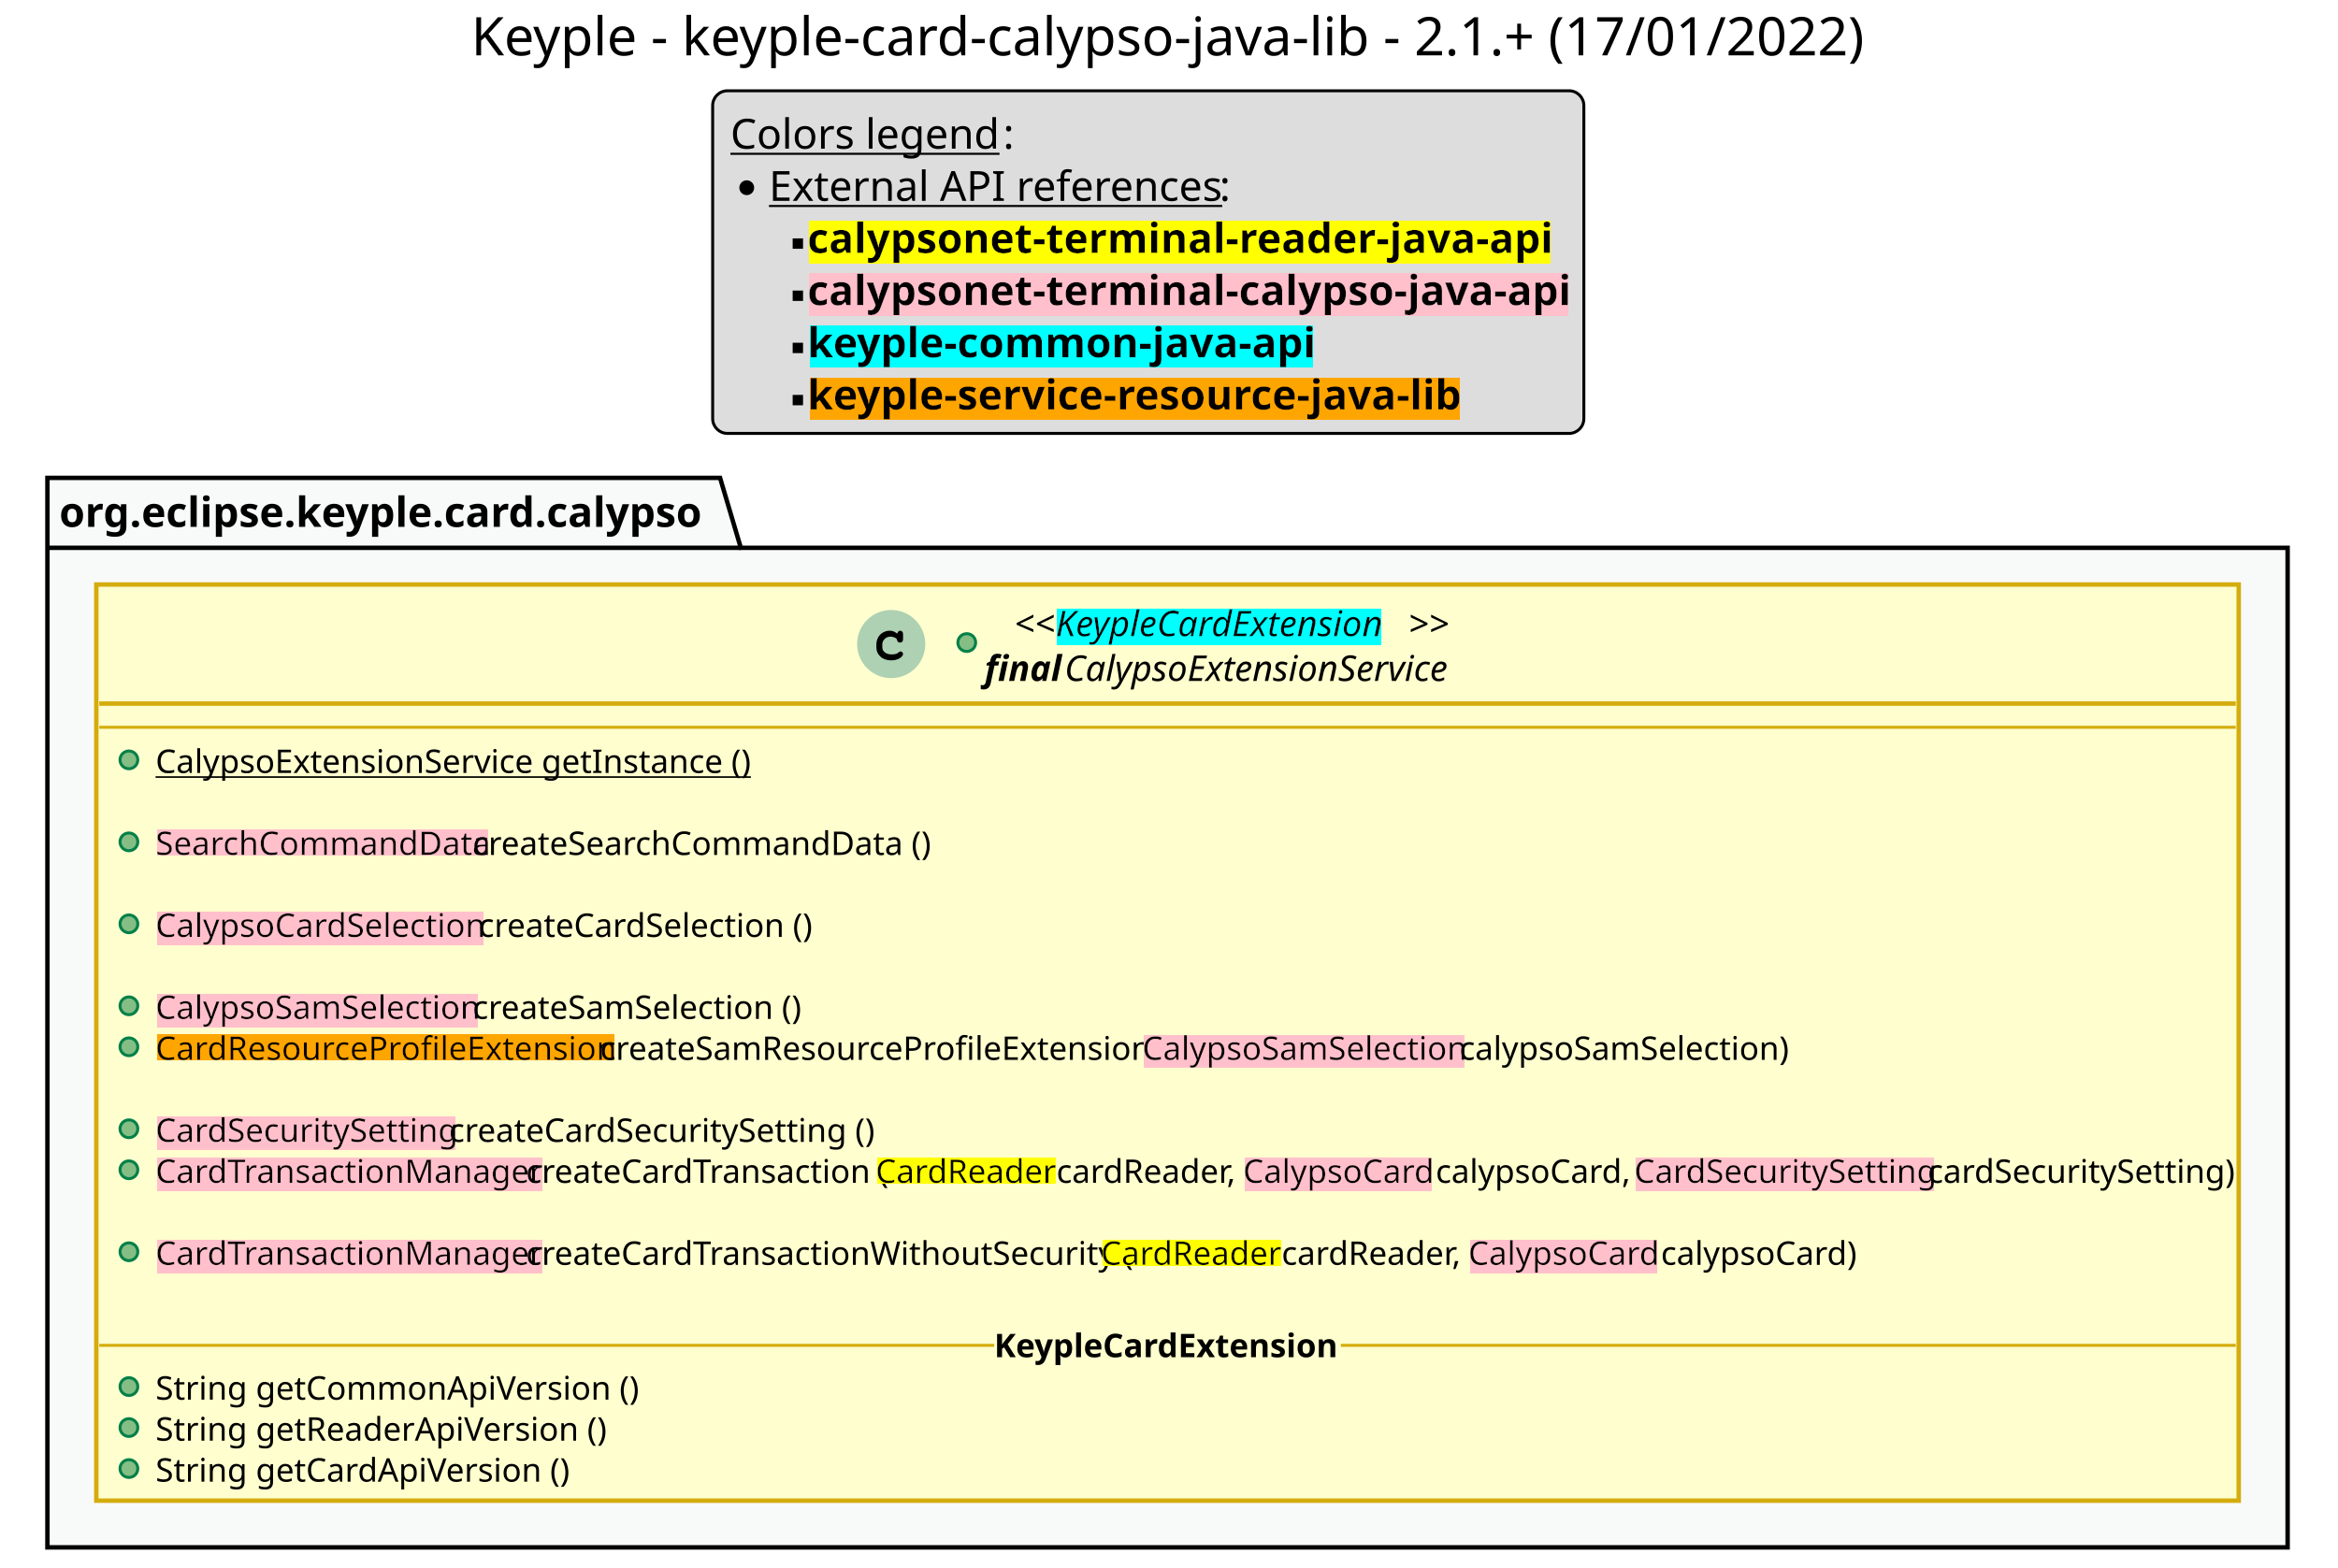
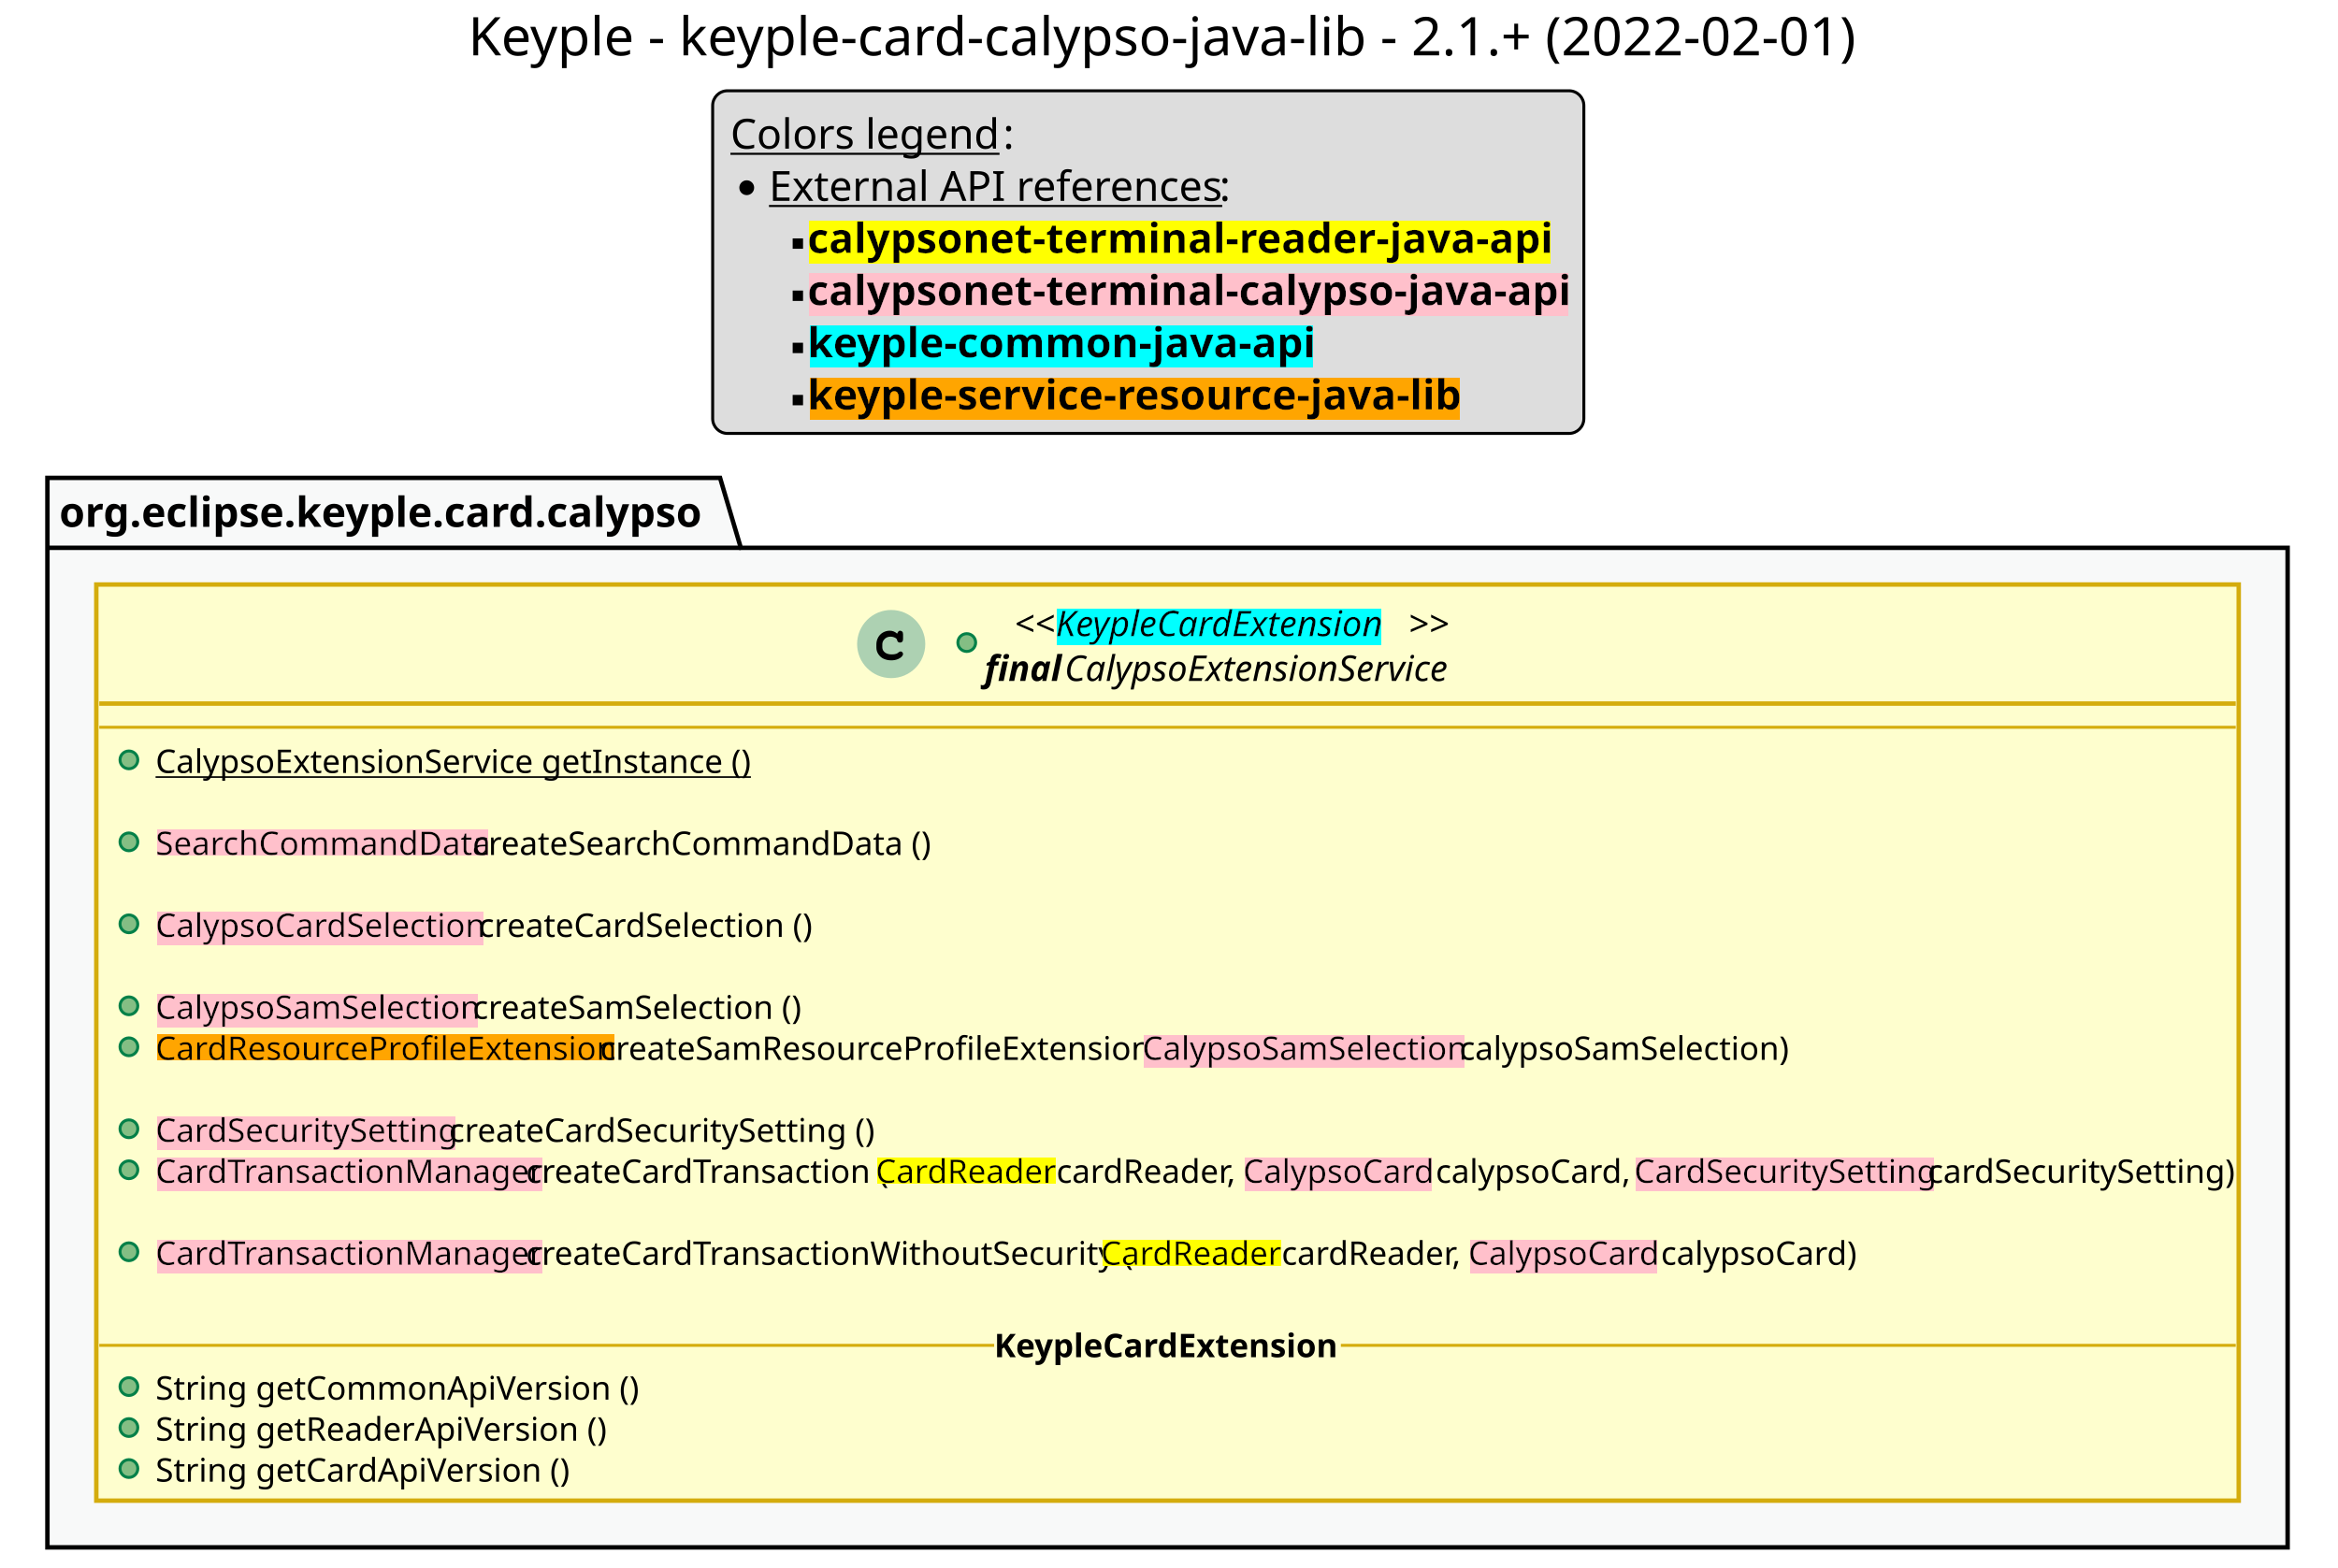
<svg xmlns="http://www.w3.org/2000/svg" contentScriptType="application/ecmascript" contentStyleType="text/css" height="529px" preserveAspectRatio="none" style="width:789px;height:529px;background:#FFFFFF;" version="1.1" viewBox="0 0 789 529" width="789px" zoomAndPan="magnify">
  <defs>
-     <filter height="1" id="bvuci712rtypi0" width="1" x="0" y="0">
+     <filter height="1" id="b16c9lsjccw2q80" width="1" x="0" y="0">
      <feFlood flood-color="#FFFF00" result="flood" />
      <feComposite in="SourceGraphic" in2="flood" operator="over" />
    </filter>
-     <filter height="1" id="bvuci712rtypi1" width="1" x="0" y="0">
+     <filter height="1" id="b16c9lsjccw2q81" width="1" x="0" y="0">
      <feFlood flood-color="#FFC0CB" result="flood" />
      <feComposite in="SourceGraphic" in2="flood" operator="over" />
    </filter>
-     <filter height="1" id="bvuci712rtypi2" width="1" x="0" y="0">
+     <filter height="1" id="b16c9lsjccw2q82" width="1" x="0" y="0">
      <feFlood flood-color="#00FFFF" result="flood" />
      <feComposite in="SourceGraphic" in2="flood" operator="over" />
    </filter>
-     <filter height="1" id="bvuci712rtypi3" width="1" x="0" y="0">
+     <filter height="1" id="b16c9lsjccw2q83" width="1" x="0" y="0">
      <feFlood flood-color="#FFA500" result="flood" />
      <feComposite in="SourceGraphic" in2="flood" operator="over" />
    </filter>
  </defs>
  <g>
-     <text fill="#000000" font-family="sans-serif" font-size="18" lengthAdjust="spacing" textLength="458" x="159" y="18.686">Keyple - keyple-card-calypso-java-lib - 2.1.+ (17/01/2022)</text>
+     <text fill="#000000" font-family="sans-serif" font-size="18" lengthAdjust="spacing" textLength="460" x="158" y="18.686">Keyple - keyple-card-calypso-java-lib - 2.1.+ (2022-02-01)</text>
    <rect fill="#DDDDDD" height="115.656" rx="5" ry="5" style="stroke:#000000;stroke-width:1.0;" width="294" x="240.5" y="30.641" />
    <text fill="#000000" font-family="sans-serif" font-size="14" lengthAdjust="spacing" text-decoration="underline" textLength="88" x="246.5" y="50.174">Colors legend</text>
    <text fill="#000000" font-family="sans-serif" font-size="14" lengthAdjust="spacing" textLength="4" x="338.5" y="50.174">:</text>
    <ellipse cx="252" cy="63.359" fill="#000000" rx="2.5" ry="2.5" style="stroke:#000000;stroke-width:0.0;" />
    <text fill="#000000" font-family="sans-serif" font-size="14" lengthAdjust="spacing" text-decoration="underline" textLength="148" x="259.5" y="67.783">External API references</text>
    <text fill="#000000" font-family="sans-serif" font-size="14" lengthAdjust="spacing" textLength="4" x="411.5" y="67.783">:</text>
    <rect fill="#000000" height="3.5" style="stroke:#000000;stroke-width:0.0;" width="3.5" x="267.5" y="80.469" />
-     <text fill="#000000" filter="url(#bvuci712rtypi0)" font-family="sans-serif" font-size="14" font-weight="bold" lengthAdjust="spacing" textLength="250" x="272.5" y="85.393">calypsonet-terminal-reader-java-api</text>
+     <text fill="#000000" filter="url(#b16c9lsjccw2q80)" font-family="sans-serif" font-size="14" font-weight="bold" lengthAdjust="spacing" textLength="250" x="272.5" y="85.393">calypsonet-terminal-reader-java-api</text>
    <rect fill="#000000" height="3.5" style="stroke:#000000;stroke-width:0.0;" width="3.5" x="267.5" y="98.078" />
-     <text fill="#000000" filter="url(#bvuci712rtypi1)" font-family="sans-serif" font-size="14" font-weight="bold" lengthAdjust="spacing" textLength="256" x="272.5" y="103.002">calypsonet-terminal-calypso-java-api</text>
+     <text fill="#000000" filter="url(#b16c9lsjccw2q81)" font-family="sans-serif" font-size="14" font-weight="bold" lengthAdjust="spacing" textLength="256" x="272.5" y="103.002">calypsonet-terminal-calypso-java-api</text>
    <rect fill="#000000" height="3.5" style="stroke:#000000;stroke-width:0.0;" width="3.5" x="267.5" y="115.688" />
-     <text fill="#000000" filter="url(#bvuci712rtypi2)" font-family="sans-serif" font-size="14" font-weight="bold" lengthAdjust="spacing" textLength="170" x="272.5" y="120.611">keyple-common-java-api</text>
+     <text fill="#000000" filter="url(#b16c9lsjccw2q82)" font-family="sans-serif" font-size="14" font-weight="bold" lengthAdjust="spacing" textLength="170" x="272.5" y="120.611">keyple-common-java-api</text>
    <rect fill="#000000" height="3.5" style="stroke:#000000;stroke-width:0.0;" width="3.5" x="267.5" y="133.297" />
-     <text fill="#000000" filter="url(#bvuci712rtypi3)" font-family="sans-serif" font-size="14" font-weight="bold" lengthAdjust="spacing" textLength="229" x="272.5" y="138.221">keyple-service-resource-java-lib</text>
+     <text fill="#000000" filter="url(#b16c9lsjccw2q83)" font-family="sans-serif" font-size="14" font-weight="bold" lengthAdjust="spacing" textLength="229" x="272.5" y="138.221">keyple-service-resource-java-lib</text>
    <polygon fill="#F8F9F9" points="16,161.297,243,161.297,250,184.906,772,184.906,772,522.297,16,522.297,16,161.297" style="stroke:#000000;stroke-width:1.5;" />
    <line style="stroke:#000000;stroke-width:1.5;" x1="16" x2="250" y1="184.906" y2="184.906" />
    <text fill="#000000" font-family="sans-serif" font-size="14" font-weight="bold" lengthAdjust="spacing" textLength="221" x="20" y="177.83">org.eclipse.keyple.card.calypso</text>
    <rect codeLine="57" fill="#FEFECE" height="309.234" id="CalypsoExtensionService" style="stroke:#D4AC0D;stroke-width:1.5;" width="723" x="32.5" y="197.297" />
    <ellipse cx="300.75" cy="217.391" fill="#ADD1B2" rx="11" ry="11" style="stroke:#ADD1B2;stroke-width:1.0;" />
    <path d="M302.75,213.891 Q302.953,213.391 303.188,213.141 Q303.422,212.891 303.688,212.891 Q304.156,212.891 304.453,213.172 Q304.75,213.453 304.75,214.109 L304.75,215.672 Q304.75,216.328 304.469,216.609 Q304.188,216.891 303.75,216.891 Q303.359,216.891 303.109,216.719 Q302.859,216.547 302.75,216.094 Q302.703,215.781 302.531,215.609 Q302.219,215.281 301.656,215.094 Q301.094,214.891 300.531,214.891 Q299.828,214.891 299.234,215.172 Q298.656,215.453 298.203,216.078 Q297.75,216.703 297.75,217.562 L297.75,218.484 Q297.75,219.516 298.594,220.203 Q299.438,220.891 300.938,220.891 Q301.828,220.891 302.453,220.688 Q302.812,220.578 303.219,220.219 Q303.484,220.016 303.625,219.953 Q303.766,219.891 303.938,219.891 Q304.266,219.891 304.5,220.156 Q304.75,220.406 304.75,220.766 Q304.75,221.109 304.406,221.516 Q303.906,222.109 303.109,222.438 Q302.062,222.891 300.781,222.891 Q299.281,222.891 298.078,222.297 Q297.109,221.828 296.422,220.812 Q295.75,219.797 295.75,218.594 L295.75,217.5 Q295.75,216.25 296.344,215.156 Q296.953,214.062 298,213.484 Q299.062,212.891 300.25,212.891 Q300.969,212.891 301.594,213.141 Q302.219,213.391 302.75,213.891 Z " fill="#000000" />
    <ellipse cx="326.25" cy="216.891" fill="#84BE84" rx="3" ry="3" style="stroke:#038048;stroke-width:1.0;" />
    <text fill="#000000" font-family="sans-serif" font-size="12" font-style="italic" lengthAdjust="spacing" textLength="14" x="342.25" y="214.754">&lt;&lt;</text>
-     <text fill="#000000" filter="url(#bvuci712rtypi2)" font-family="sans-serif" font-size="12" font-style="italic" lengthAdjust="spacing" textLength="119" x="356.25" y="214.754">KeypleCardExtension</text>
+     <text fill="#000000" filter="url(#b16c9lsjccw2q82)" font-family="sans-serif" font-size="12" font-style="italic" lengthAdjust="spacing" textLength="119" x="356.25" y="214.754">KeypleCardExtension</text>
    <text fill="#000000" font-family="sans-serif" font-size="12" font-style="italic" lengthAdjust="spacing" textLength="14" x="475.25" y="214.754">&gt;&gt;</text>
    <text fill="#000000" font-family="sans-serif" font-size="12" font-style="italic" font-weight="bold" lengthAdjust="spacing" textLength="24" x="332.25" y="229.848">final</text>
    <text fill="#000000" font-family="sans-serif" font-size="12" font-style="italic" lengthAdjust="spacing" textLength="140" x="359.25" y="229.848">CalypsoExtensionService</text>
    <line style="stroke:#D4AC0D;stroke-width:1.5;" x1="33.5" x2="754.5" y1="237.484" y2="237.484" />
    <line style="stroke:#D4AC0D;stroke-width:1.0;" x1="33.5" x2="754.5" y1="245.484" y2="245.484" />
    <ellipse cx="43.5" cy="256.484" fill="#84BE84" rx="3" ry="3" style="stroke:#038048;stroke-width:1.0;" />
    <text fill="#000000" font-family="sans-serif" font-size="11" lengthAdjust="spacing" text-decoration="underline" textLength="193" x="52.5" y="260.903">CalypsoExtensionService getInstance ()</text>
    <text fill="#000000" font-family="sans-serif" font-size="11" lengthAdjust="spacing" textLength="0" x="55.5" y="274.739" />
    <ellipse cx="43.5" cy="284.156" fill="#84BE84" rx="3" ry="3" style="stroke:#038048;stroke-width:1.0;" />
-     <text fill="#000000" filter="url(#bvuci712rtypi1)" font-family="sans-serif" font-size="11" lengthAdjust="spacing" textLength="104" x="52.5" y="288.575">SearchCommandData</text>
+     <text fill="#000000" filter="url(#b16c9lsjccw2q81)" font-family="sans-serif" font-size="11" lengthAdjust="spacing" textLength="104" x="52.5" y="288.575">SearchCommandData</text>
    <text fill="#000000" font-family="sans-serif" font-size="11" lengthAdjust="spacing" textLength="146" x="159.5" y="288.575">createSearchCommandData ()</text>
    <text fill="#000000" font-family="sans-serif" font-size="11" lengthAdjust="spacing" textLength="0" x="55.5" y="302.411" />
    <ellipse cx="43.5" cy="311.828" fill="#84BE84" rx="3" ry="3" style="stroke:#038048;stroke-width:1.0;" />
-     <text fill="#000000" filter="url(#bvuci712rtypi1)" font-family="sans-serif" font-size="11" lengthAdjust="spacing" textLength="106" x="52.5" y="316.247">CalypsoCardSelection</text>
+     <text fill="#000000" filter="url(#b16c9lsjccw2q81)" font-family="sans-serif" font-size="11" lengthAdjust="spacing" textLength="106" x="52.5" y="316.247">CalypsoCardSelection</text>
    <text fill="#000000" font-family="sans-serif" font-size="11" lengthAdjust="spacing" textLength="109" x="161.5" y="316.247">createCardSelection ()</text>
    <text fill="#000000" font-family="sans-serif" font-size="11" lengthAdjust="spacing" textLength="0" x="55.5" y="330.083" />
    <ellipse cx="43.5" cy="339.5" fill="#84BE84" rx="3" ry="3" style="stroke:#038048;stroke-width:1.0;" />
-     <text fill="#000000" filter="url(#bvuci712rtypi1)" font-family="sans-serif" font-size="11" lengthAdjust="spacing" textLength="104" x="52.5" y="343.919">CalypsoSamSelection</text>
+     <text fill="#000000" filter="url(#b16c9lsjccw2q81)" font-family="sans-serif" font-size="11" lengthAdjust="spacing" textLength="104" x="52.5" y="343.919">CalypsoSamSelection</text>
    <text fill="#000000" font-family="sans-serif" font-size="11" lengthAdjust="spacing" textLength="107" x="159.5" y="343.919">createSamSelection ()</text>
    <ellipse cx="43.5" cy="353.336" fill="#84BE84" rx="3" ry="3" style="stroke:#038048;stroke-width:1.0;" />
-     <text fill="#000000" filter="url(#bvuci712rtypi3)" font-family="sans-serif" font-size="11" lengthAdjust="spacing" textLength="147" x="52.5" y="357.755">CardResourceProfileExtension</text>
+     <text fill="#000000" filter="url(#b16c9lsjccw2q83)" font-family="sans-serif" font-size="11" lengthAdjust="spacing" textLength="147" x="52.5" y="357.755">CardResourceProfileExtension</text>
    <text fill="#000000" font-family="sans-serif" font-size="11" lengthAdjust="spacing" textLength="183" x="202.5" y="357.755">createSamResourceProfileExtension (</text>
-     <text fill="#000000" filter="url(#bvuci712rtypi1)" font-family="sans-serif" font-size="11" lengthAdjust="spacing" textLength="104" x="385.5" y="357.755">CalypsoSamSelection</text>
+     <text fill="#000000" filter="url(#b16c9lsjccw2q81)" font-family="sans-serif" font-size="11" lengthAdjust="spacing" textLength="104" x="385.5" y="357.755">CalypsoSamSelection</text>
    <text fill="#000000" font-family="sans-serif" font-size="11" lengthAdjust="spacing" textLength="107" x="492.5" y="357.755">calypsoSamSelection)</text>
    <text fill="#000000" font-family="sans-serif" font-size="11" lengthAdjust="spacing" textLength="0" x="55.5" y="371.591" />
    <ellipse cx="43.5" cy="381.008" fill="#84BE84" rx="3" ry="3" style="stroke:#038048;stroke-width:1.0;" />
-     <text fill="#000000" filter="url(#bvuci712rtypi1)" font-family="sans-serif" font-size="11" lengthAdjust="spacing" textLength="96" x="52.5" y="385.427">CardSecuritySetting</text>
+     <text fill="#000000" filter="url(#b16c9lsjccw2q81)" font-family="sans-serif" font-size="11" lengthAdjust="spacing" textLength="96" x="52.5" y="385.427">CardSecuritySetting</text>
    <text fill="#000000" font-family="sans-serif" font-size="11" lengthAdjust="spacing" textLength="138" x="151.5" y="385.427">createCardSecuritySetting ()</text>
    <ellipse cx="43.5" cy="394.844" fill="#84BE84" rx="3" ry="3" style="stroke:#038048;stroke-width:1.0;" />
-     <text fill="#000000" filter="url(#bvuci712rtypi1)" font-family="sans-serif" font-size="11" lengthAdjust="spacing" textLength="122" x="52.5" y="399.263">CardTransactionManager</text>
+     <text fill="#000000" filter="url(#b16c9lsjccw2q81)" font-family="sans-serif" font-size="11" lengthAdjust="spacing" textLength="122" x="52.5" y="399.263">CardTransactionManager</text>
    <text fill="#000000" font-family="sans-serif" font-size="11" lengthAdjust="spacing" textLength="118" x="177.5" y="399.263">createCardTransaction (</text>
-     <text fill="#000000" filter="url(#bvuci712rtypi0)" font-family="sans-serif" font-size="11" lengthAdjust="spacing" textLength="58" x="295.5" y="399.263">CardReader</text>
+     <text fill="#000000" filter="url(#b16c9lsjccw2q80)" font-family="sans-serif" font-size="11" lengthAdjust="spacing" textLength="58" x="295.5" y="399.263">CardReader</text>
    <text fill="#000000" font-family="sans-serif" font-size="11" lengthAdjust="spacing" textLength="60" x="356.5" y="399.263">cardReader,</text>
-     <text fill="#000000" filter="url(#bvuci712rtypi1)" font-family="sans-serif" font-size="11" lengthAdjust="spacing" textLength="62" x="419.5" y="399.263">CalypsoCard</text>
+     <text fill="#000000" filter="url(#b16c9lsjccw2q81)" font-family="sans-serif" font-size="11" lengthAdjust="spacing" textLength="62" x="419.5" y="399.263">CalypsoCard</text>
    <text fill="#000000" font-family="sans-serif" font-size="11" lengthAdjust="spacing" textLength="64" x="484.5" y="399.263">calypsoCard,</text>
-     <text fill="#000000" filter="url(#bvuci712rtypi1)" font-family="sans-serif" font-size="11" lengthAdjust="spacing" textLength="96" x="551.5" y="399.263">CardSecuritySetting</text>
+     <text fill="#000000" filter="url(#b16c9lsjccw2q81)" font-family="sans-serif" font-size="11" lengthAdjust="spacing" textLength="96" x="551.5" y="399.263">CardSecuritySetting</text>
    <text fill="#000000" font-family="sans-serif" font-size="11" lengthAdjust="spacing" textLength="99" x="650.5" y="399.263">cardSecuritySetting)</text>
    <text fill="#000000" font-family="sans-serif" font-size="11" lengthAdjust="spacing" textLength="0" x="55.5" y="413.099" />
    <ellipse cx="43.5" cy="422.516" fill="#84BE84" rx="3" ry="3" style="stroke:#038048;stroke-width:1.0;" />
-     <text fill="#000000" filter="url(#bvuci712rtypi1)" font-family="sans-serif" font-size="11" lengthAdjust="spacing" textLength="122" x="52.5" y="426.935">CardTransactionManager</text>
+     <text fill="#000000" filter="url(#b16c9lsjccw2q81)" font-family="sans-serif" font-size="11" lengthAdjust="spacing" textLength="122" x="52.5" y="426.935">CardTransactionManager</text>
    <text fill="#000000" font-family="sans-serif" font-size="11" lengthAdjust="spacing" textLength="194" x="177.5" y="426.935">createCardTransactionWithoutSecurity (</text>
-     <text fill="#000000" filter="url(#bvuci712rtypi0)" font-family="sans-serif" font-size="11" lengthAdjust="spacing" textLength="58" x="371.5" y="426.935">CardReader</text>
+     <text fill="#000000" filter="url(#b16c9lsjccw2q80)" font-family="sans-serif" font-size="11" lengthAdjust="spacing" textLength="58" x="371.5" y="426.935">CardReader</text>
    <text fill="#000000" font-family="sans-serif" font-size="11" lengthAdjust="spacing" textLength="60" x="432.5" y="426.935">cardReader,</text>
-     <text fill="#000000" filter="url(#bvuci712rtypi1)" font-family="sans-serif" font-size="11" lengthAdjust="spacing" textLength="62" x="495.5" y="426.935">CalypsoCard</text>
+     <text fill="#000000" filter="url(#b16c9lsjccw2q81)" font-family="sans-serif" font-size="11" lengthAdjust="spacing" textLength="62" x="495.5" y="426.935">CalypsoCard</text>
    <text fill="#000000" font-family="sans-serif" font-size="11" lengthAdjust="spacing" textLength="65" x="560.5" y="426.935">calypsoCard)</text>
    <text fill="#000000" font-family="sans-serif" font-size="11" lengthAdjust="spacing" textLength="0" x="55.5" y="440.771" />
    <ellipse cx="43.5" cy="468.023" fill="#84BE84" rx="3" ry="3" style="stroke:#038048;stroke-width:1.0;" />
    <text fill="#000000" font-family="sans-serif" font-size="11" lengthAdjust="spacing" textLength="152" x="52.5" y="472.442">String getCommonApiVersion ()</text>
    <ellipse cx="43.5" cy="481.859" fill="#84BE84" rx="3" ry="3" style="stroke:#038048;stroke-width:1.0;" />
    <text fill="#000000" font-family="sans-serif" font-size="11" lengthAdjust="spacing" textLength="146" x="52.5" y="486.278">String getReaderApiVersion ()</text>
    <ellipse cx="43.5" cy="495.695" fill="#84BE84" rx="3" ry="3" style="stroke:#038048;stroke-width:1.0;" />
    <text fill="#000000" font-family="sans-serif" font-size="11" lengthAdjust="spacing" textLength="134" x="52.5" y="500.114">String getCardApiVersion ()</text>
    <line style="stroke:#D4AC0D;stroke-width:1.0;" x1="33.5" x2="335.5" y1="454.106" y2="454.106" />
    <text fill="#000000" font-family="sans-serif" font-size="11" font-weight="bold" lengthAdjust="spacing" textLength="117" x="335.5" y="458.106">KeypleCardExtension</text>
    <line style="stroke:#D4AC0D;stroke-width:1.0;" x1="452.5" x2="754.5" y1="454.106" y2="454.106" />
  </g>
</svg>
